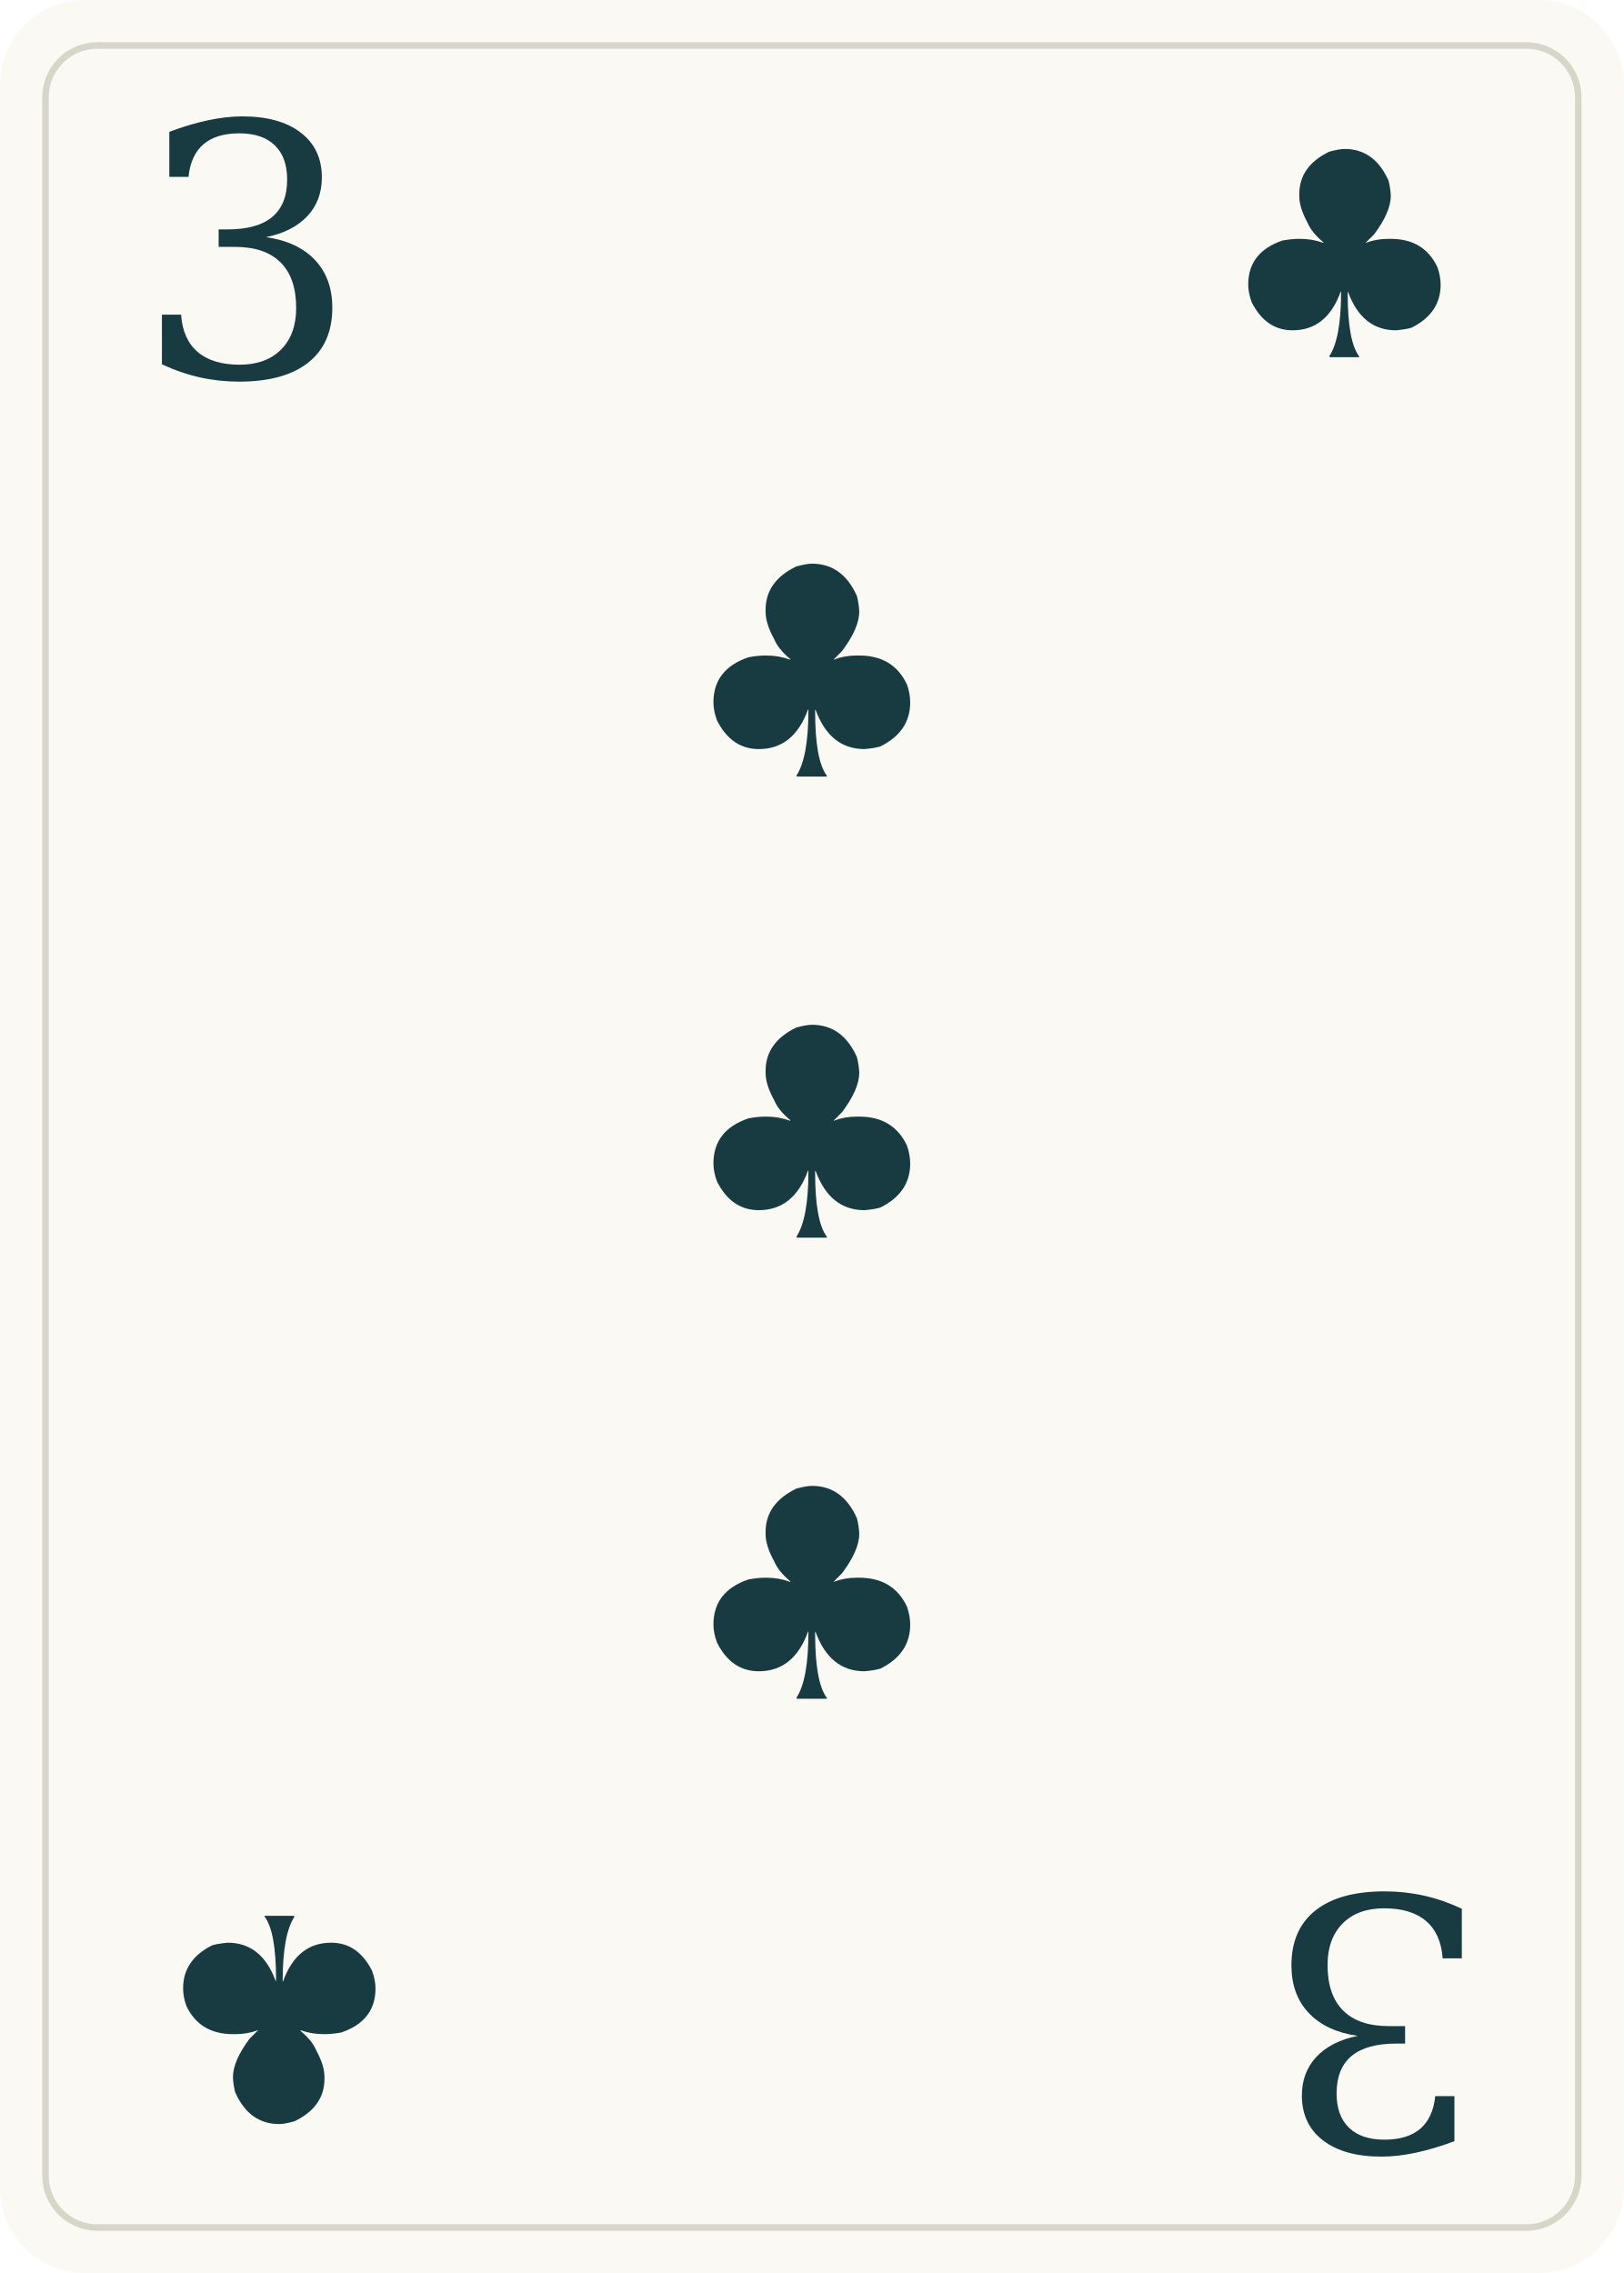
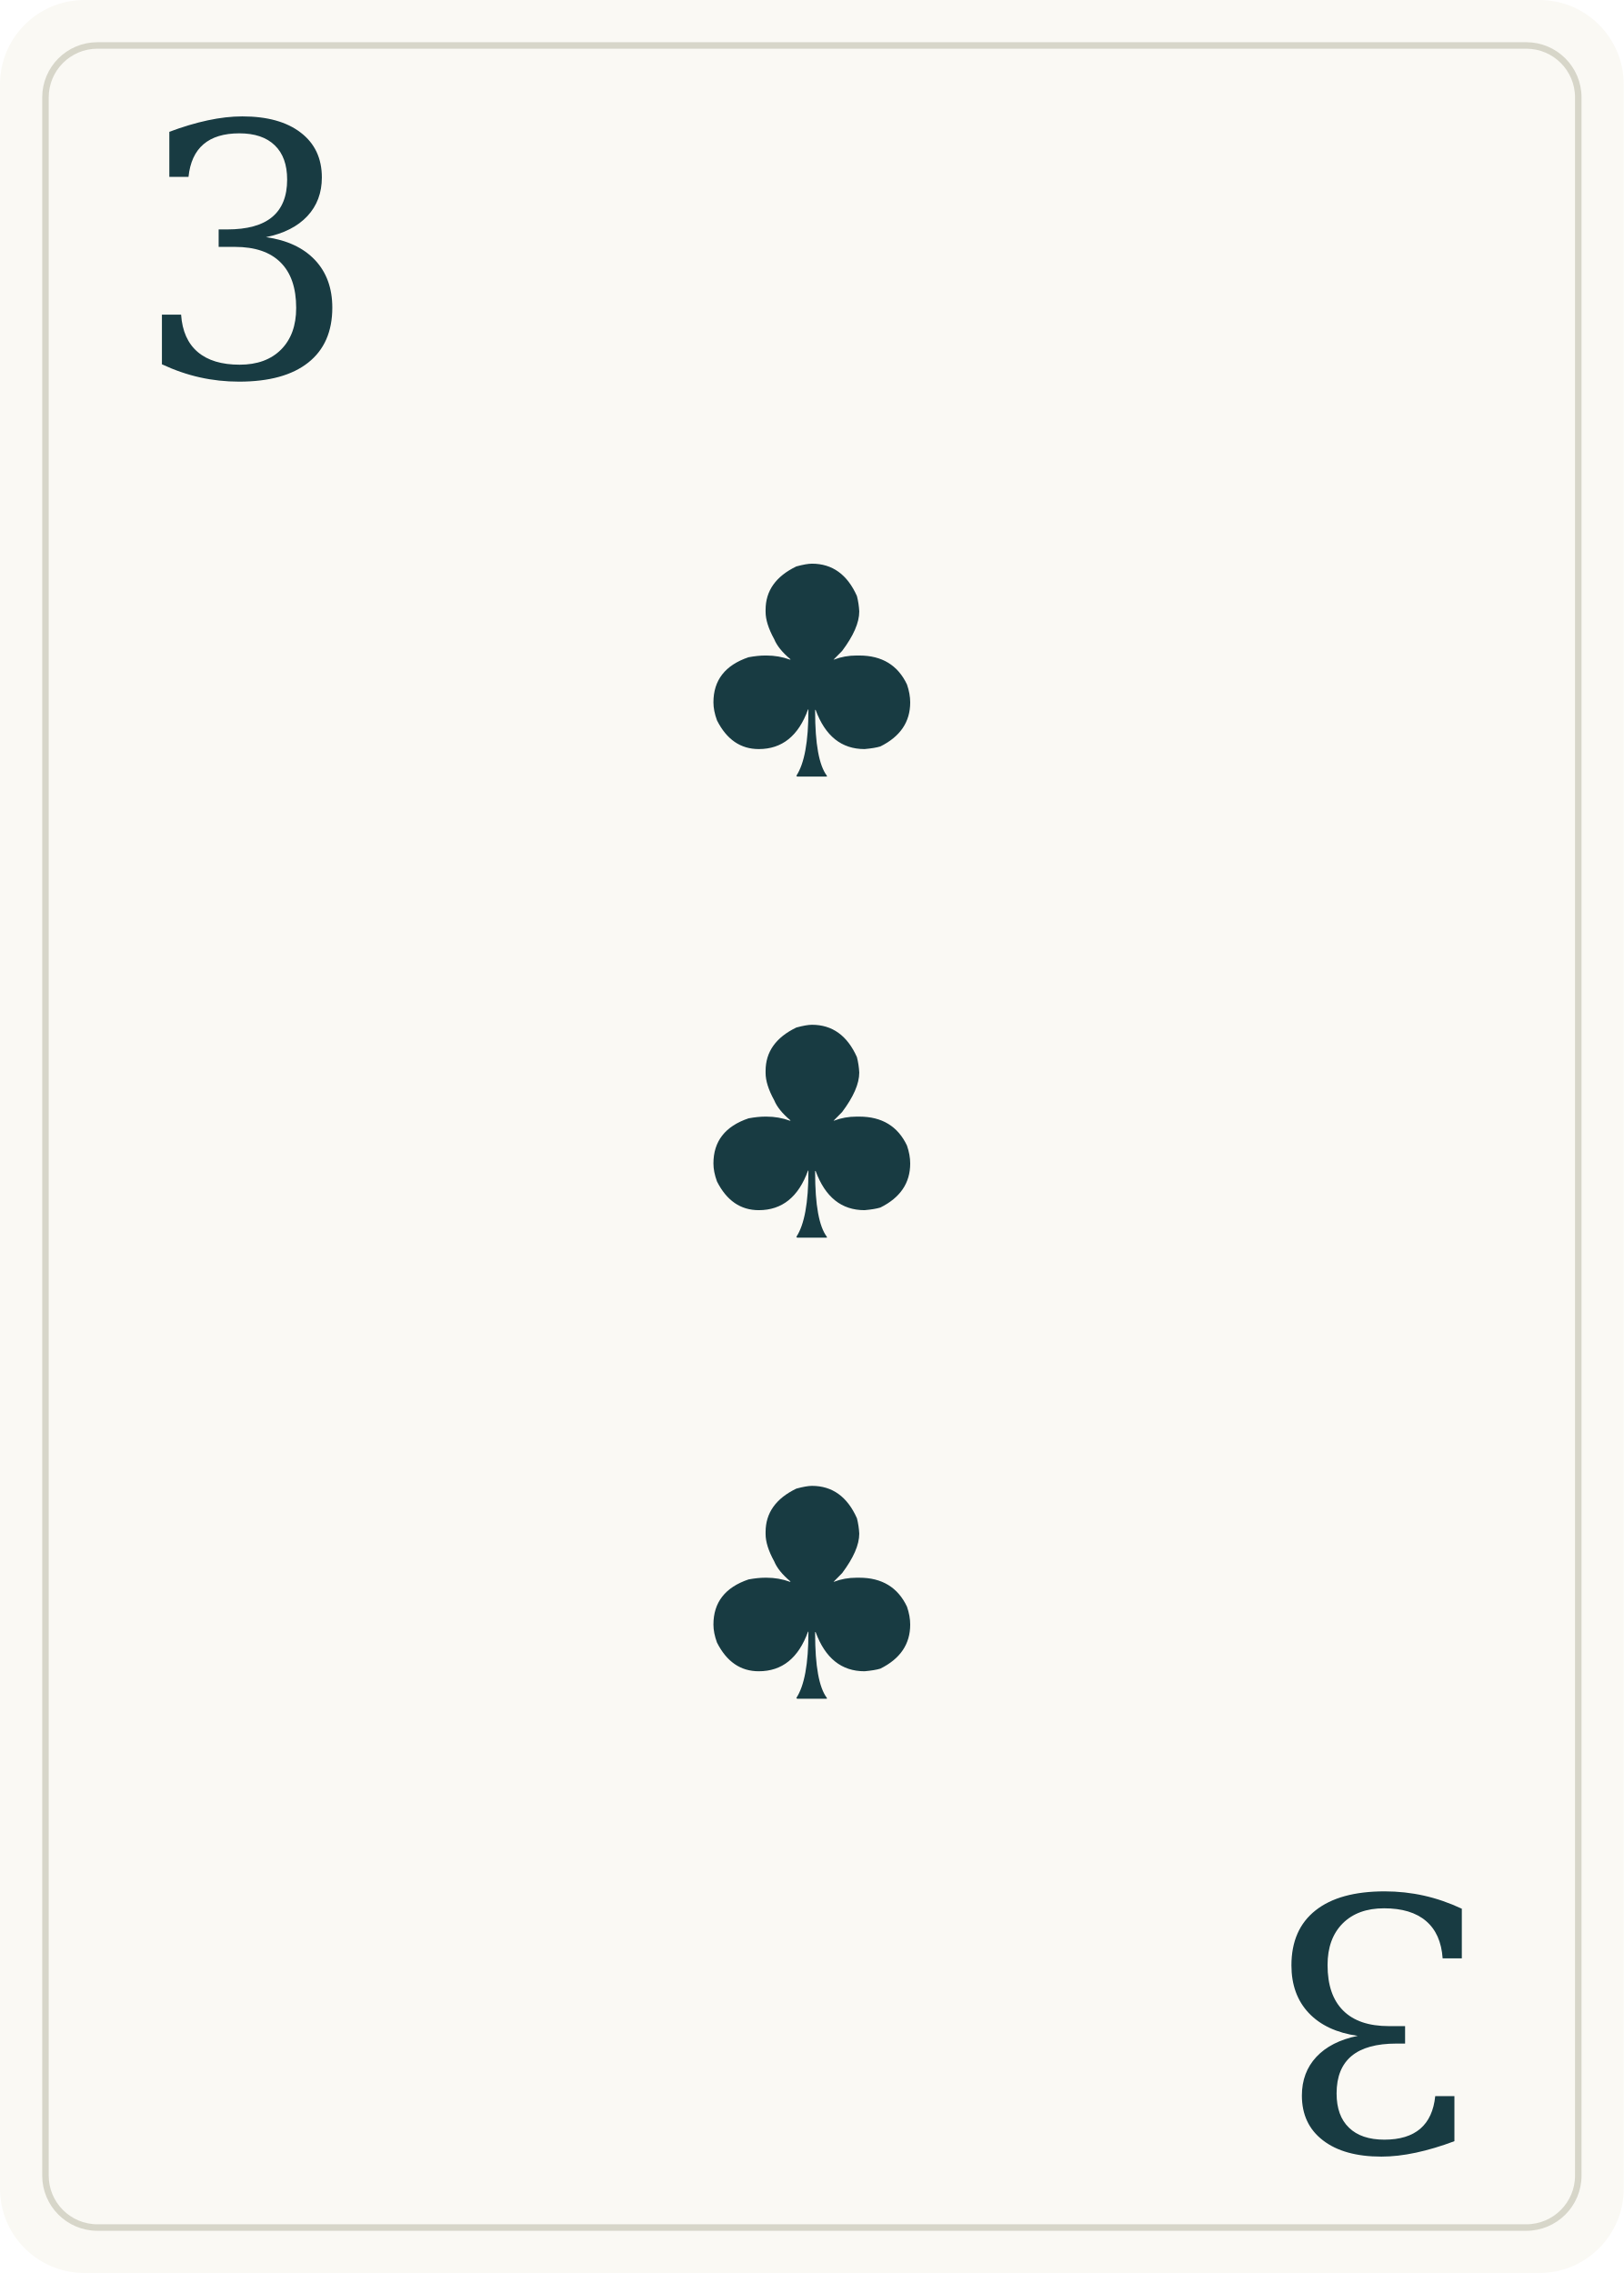
<svg xmlns="http://www.w3.org/2000/svg" width="250" height="350" viewBox="0 0 250 350">
  <rect width="250" height="350" rx="13" fill="#faf9f4" />
  <rect x="7" y="7" width="236" height="336" rx="8" fill="none" stroke="#d7d6c9" />
  <g fill="#183b42" font-family="Georgia,DejaVu Serif,serif" text-anchor="middle">
    <text x="38" y="58" font-size="54">3</text>
-     <text x="207" y="55" font-size="44">♣</text>
    <g transform="rotate(180 125 175)">
      <text x="38" y="58" font-size="54">3</text>
-       <text x="207" y="55" font-size="44">♣</text>
    </g>
    <text x="125" y="104" dominant-baseline="central" font-size="45">♣</text>
    <text x="125" y="175" dominant-baseline="central" font-size="45">♣</text>
    <text x="125" y="246" dominant-baseline="central" font-size="45">♣</text>
  </g>
</svg>
